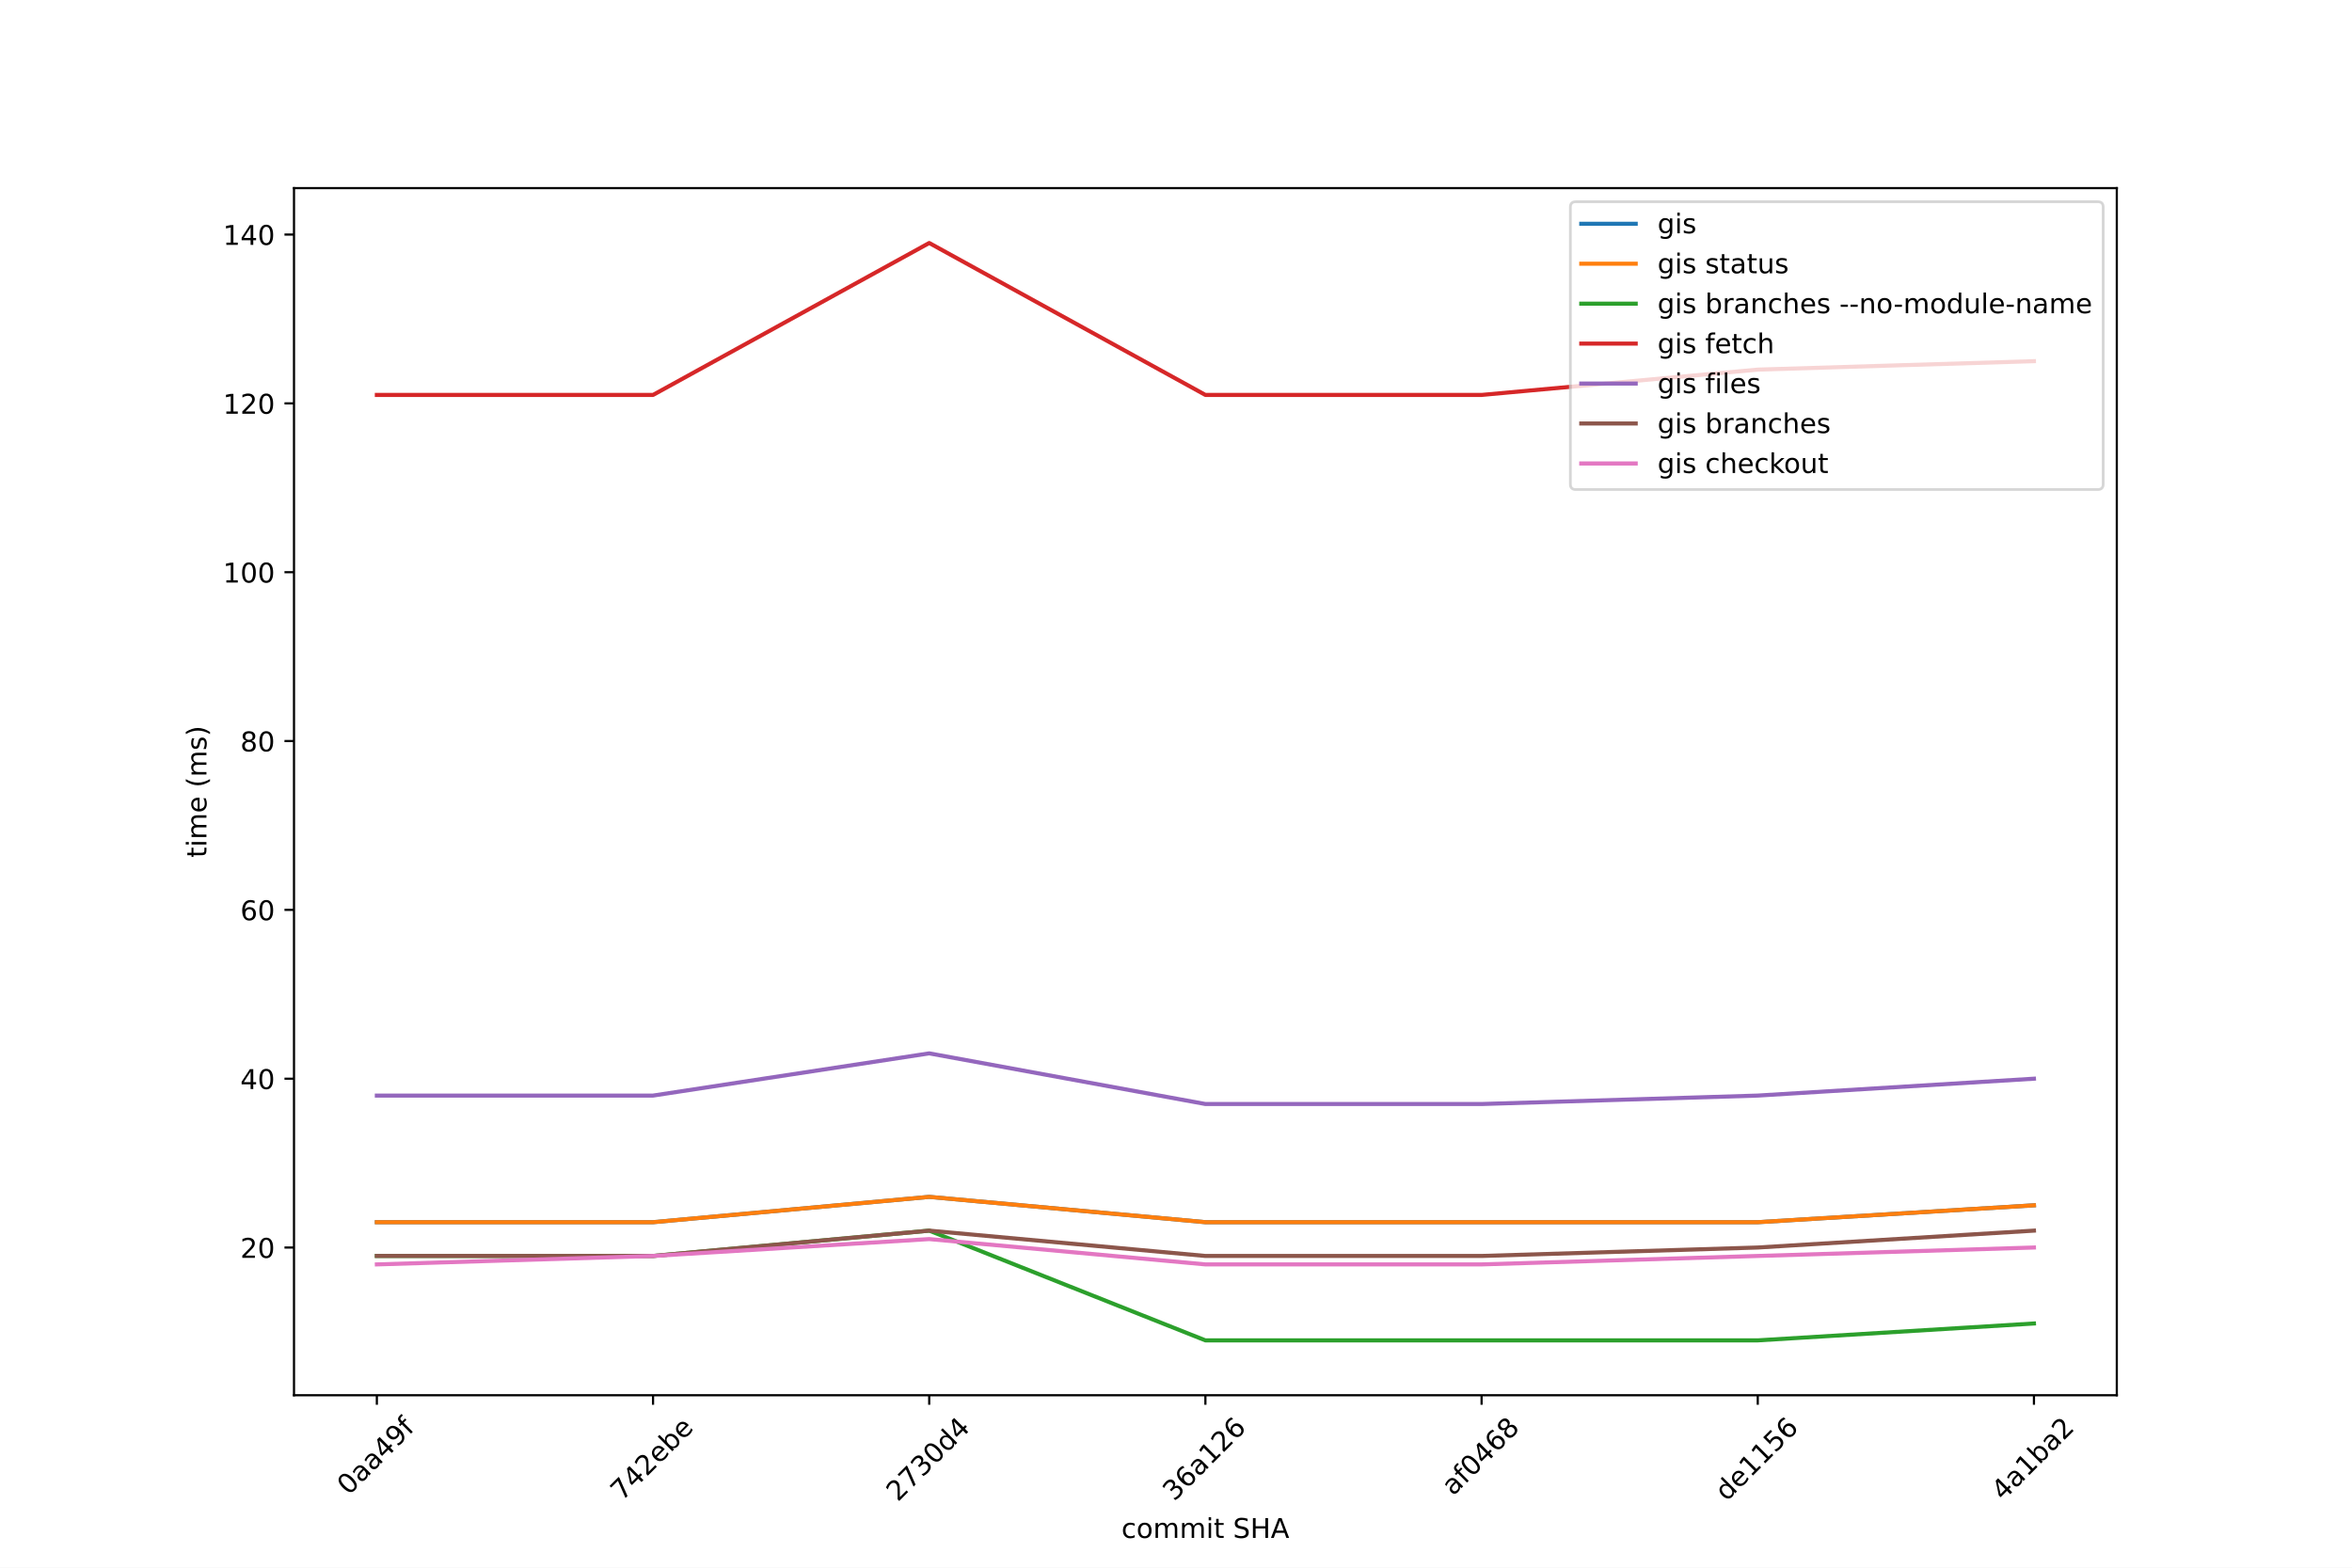
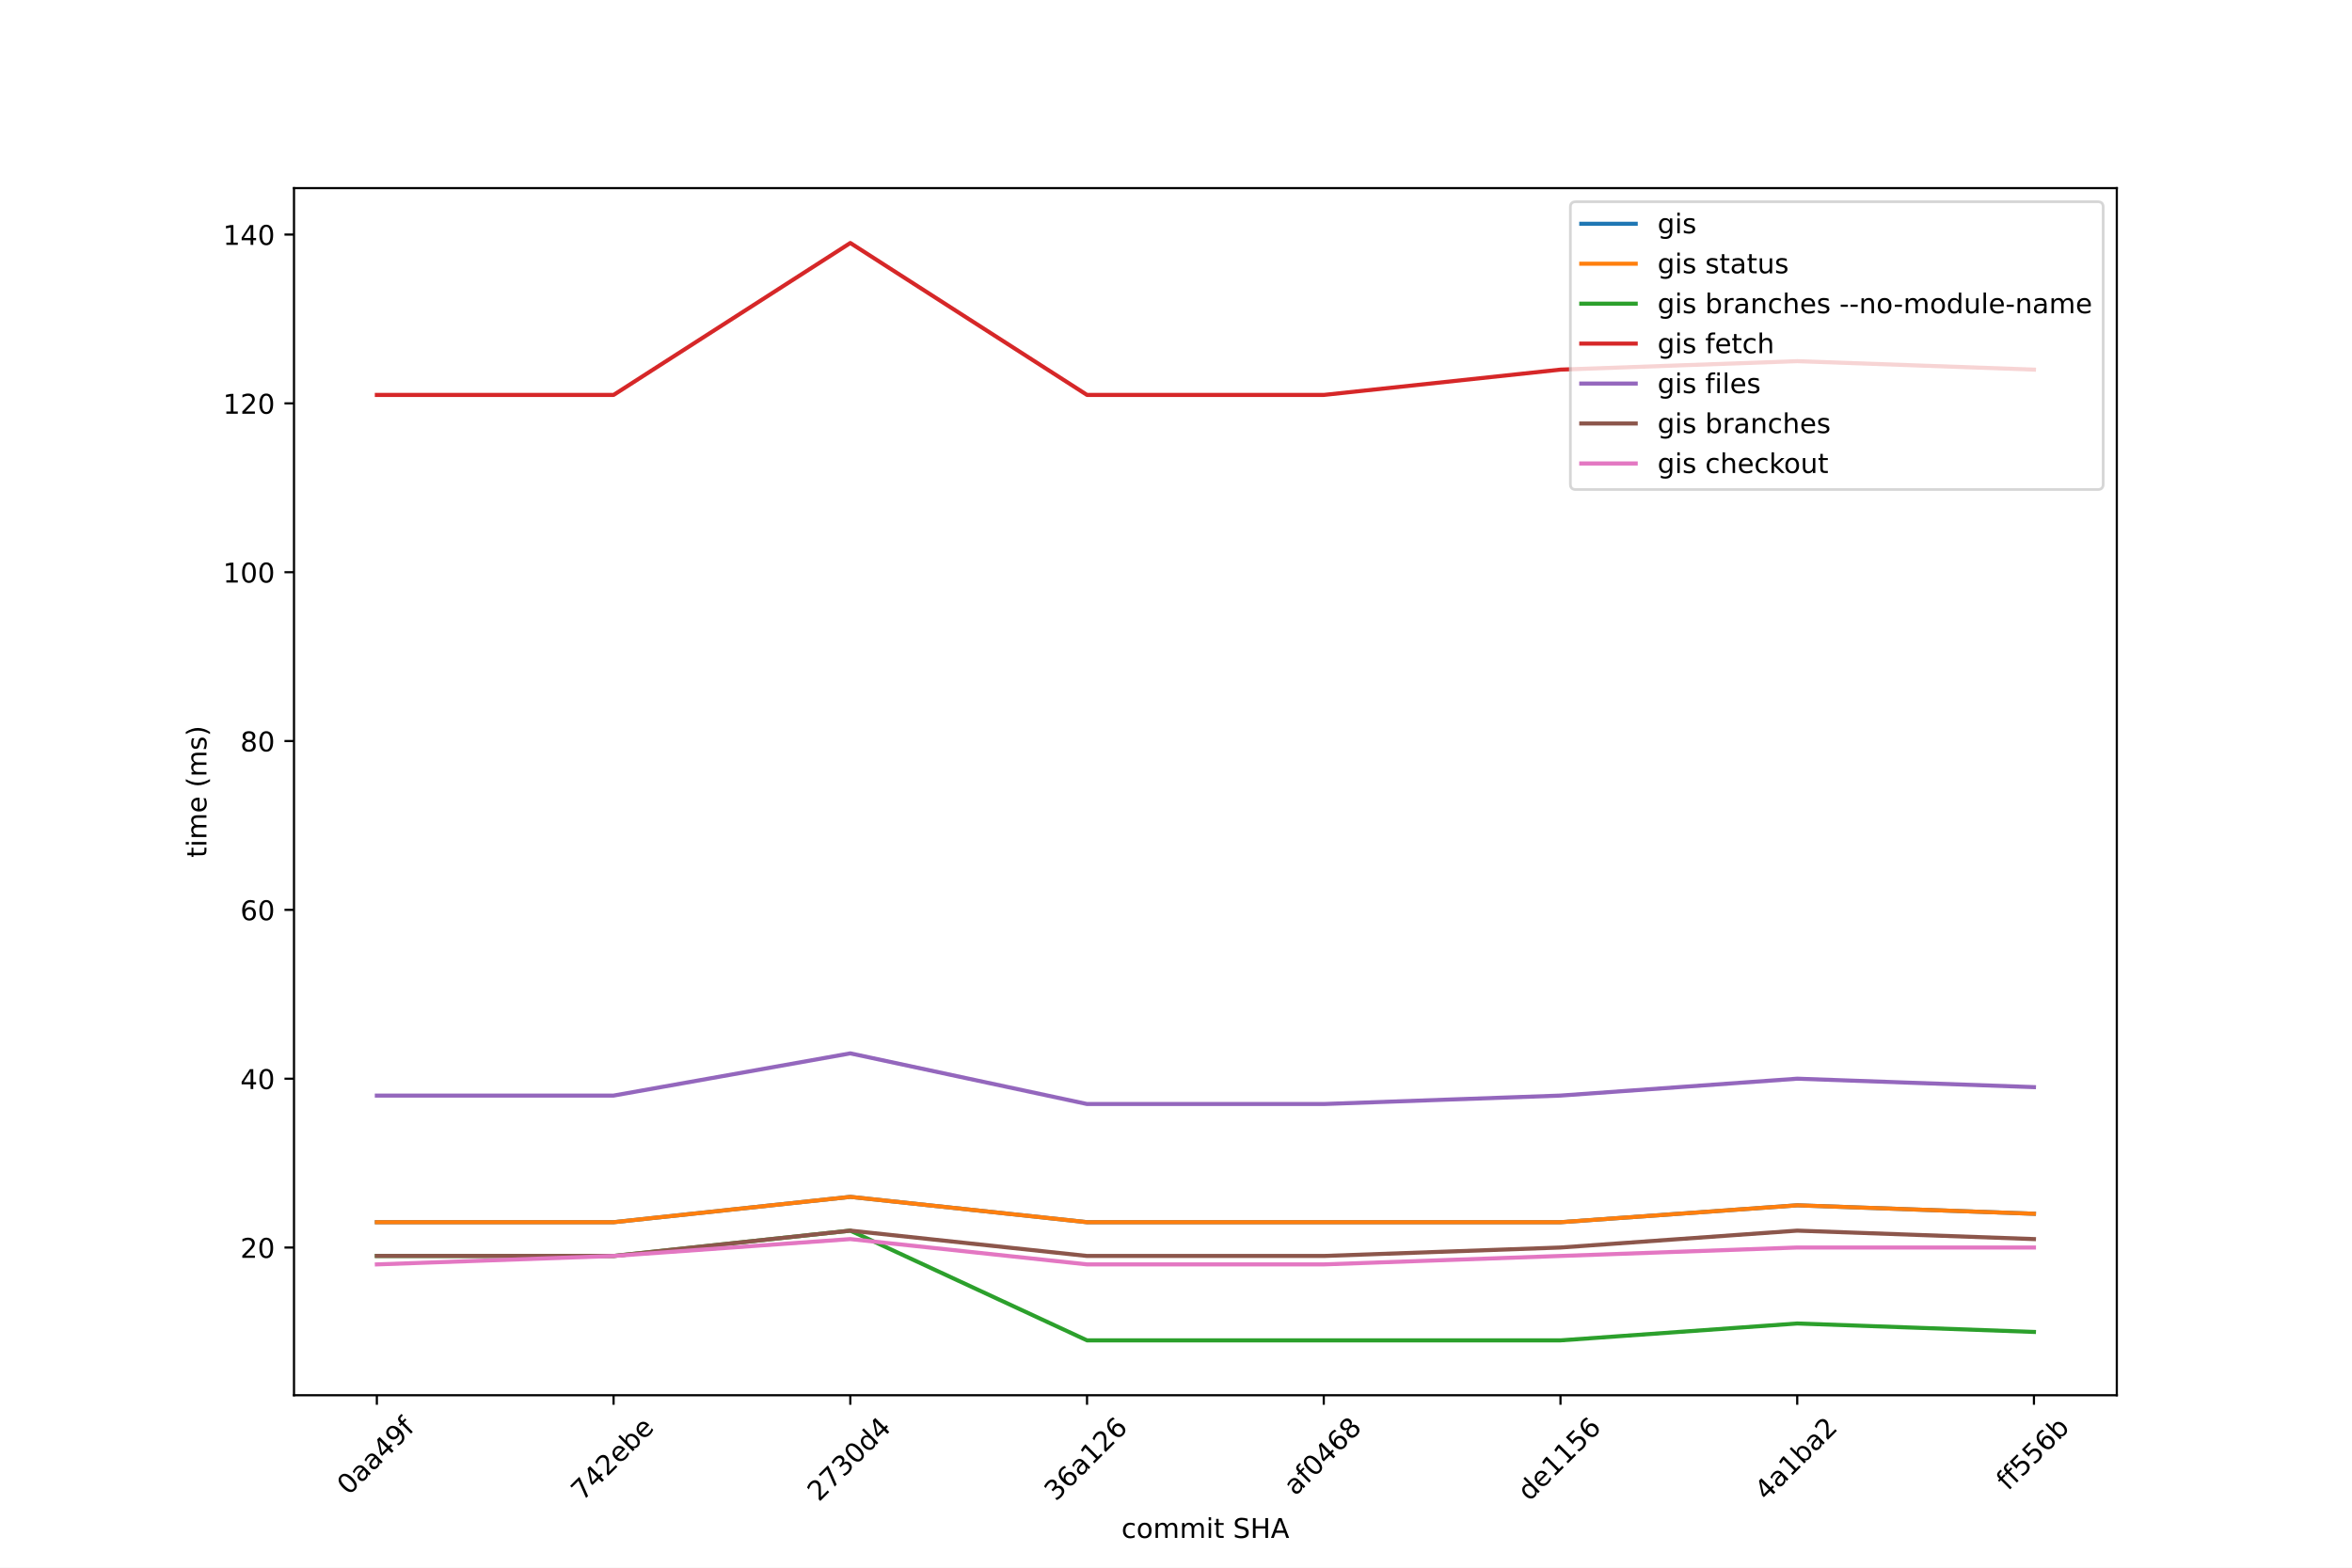
<svg xmlns="http://www.w3.org/2000/svg" xmlns:xlink="http://www.w3.org/1999/xlink" width="864pt" height="576pt" viewBox="0 0 864 576" version="1.1">
  <defs>
    <style type="text/css">*{stroke-linejoin: round; stroke-linecap: butt}</style>
  </defs>
  <g id="figure_1">
    <g id="patch_1">
      <path d="M 0 576  L 864 576  L 864 0  L 0 0  z " style="fill: #ffffff" />
    </g>
    <g id="axes_1">
      <g id="patch_2">
        <path d="M 108 512.64  L 777.6 512.64  L 777.6 69.12  L 108 69.12  z " style="fill: #ffffff" />
      </g>
      <g id="matplotlib.axis_1">
        <g id="xtick_1">
          <g id="line2d_1">
            <defs>
-               <path id="mb6cfde013d" d="M 0 0  L 0 3.5  " style="stroke: #000000; stroke-width: 0.8" />
-             </defs>
-             <g>
-               <use xlink:href="#mb6cfde013d" x="138.436" y="512.64" style="stroke: #000000; stroke-width: 0.8" />
+               <path id="m682b82dc81" d="M 0 0  L 0 3.5  " style="stroke: #000000; stroke-width: 0.8" />
+             </defs>
+             <g>
+               <use xlink:href="#m682b82dc81" x="138.436" y="512.64" style="stroke: #000000; stroke-width: 0.8" />
            </g>
          </g>
          <g id="text_1">
            <g transform="translate(128.0612 549.6655) rotate(-45) scale(0.1 -0.1)">
              <defs>
                <path id="DejaVuSans-30" d="M 2034 4250  Q 1547 4250 1301 3770  Q 1056 3291 1056 2328  Q 1056 1369 1301 889  Q 1547 409 2034 409  Q 2525 409 2770 889  Q 3016 1369 3016 2328  Q 3016 3291 2770 3770  Q 2525 4250 2034 4250  z M 2034 4750  Q 2819 4750 3233 4129  Q 3647 3509 3647 2328  Q 3647 1150 3233 529  Q 2819 -91 2034 -91  Q 1250 -91 836 529  Q 422 1150 422 2328  Q 422 3509 836 4129  Q 1250 4750 2034 4750  z " transform="scale(0.015625)" />
                <path id="DejaVuSans-61" d="M 2194 1759  Q 1497 1759 1228 1600  Q 959 1441 959 1056  Q 959 750 1161 570  Q 1363 391 1709 391  Q 2188 391 2477 730  Q 2766 1069 2766 1631  L 2766 1759  L 2194 1759  z M 3341 1997  L 3341 0  L 2766 0  L 2766 531  Q 2569 213 2275 61  Q 1981 -91 1556 -91  Q 1019 -91 701 211  Q 384 513 384 1019  Q 384 1609 779 1909  Q 1175 2209 1959 2209  L 2766 2209  L 2766 2266  Q 2766 2663 2505 2880  Q 2244 3097 1772 3097  Q 1472 3097 1187 3025  Q 903 2953 641 2809  L 641 3341  Q 956 3463 1253 3523  Q 1550 3584 1831 3584  Q 2591 3584 2966 3190  Q 3341 2797 3341 1997  z " transform="scale(0.015625)" />
                <path id="DejaVuSans-34" d="M 2419 4116  L 825 1625  L 2419 1625  L 2419 4116  z M 2253 4666  L 3047 4666  L 3047 1625  L 3713 1625  L 3713 1100  L 3047 1100  L 3047 0  L 2419 0  L 2419 1100  L 313 1100  L 313 1709  L 2253 4666  z " transform="scale(0.015625)" />
                <path id="DejaVuSans-39" d="M 703 97  L 703 672  Q 941 559 1184 500  Q 1428 441 1663 441  Q 2288 441 2617 861  Q 2947 1281 2994 2138  Q 2813 1869 2534 1725  Q 2256 1581 1919 1581  Q 1219 1581 811 2004  Q 403 2428 403 3163  Q 403 3881 828 4315  Q 1253 4750 1959 4750  Q 2769 4750 3195 4129  Q 3622 3509 3622 2328  Q 3622 1225 3098 567  Q 2575 -91 1691 -91  Q 1453 -91 1209 -44  Q 966 3 703 97  z M 1959 2075  Q 2384 2075 2632 2365  Q 2881 2656 2881 3163  Q 2881 3666 2632 3958  Q 2384 4250 1959 4250  Q 1534 4250 1286 3958  Q 1038 3666 1038 3163  Q 1038 2656 1286 2365  Q 1534 2075 1959 2075  z " transform="scale(0.015625)" />
                <path id="DejaVuSans-66" d="M 2375 4863  L 2375 4384  L 1825 4384  Q 1516 4384 1395 4259  Q 1275 4134 1275 3809  L 1275 3500  L 2222 3500  L 2222 3053  L 1275 3053  L 1275 0  L 697 0  L 697 3053  L 147 3053  L 147 3500  L 697 3500  L 697 3744  Q 697 4328 969 4595  Q 1241 4863 1831 4863  L 2375 4863  z " transform="scale(0.015625)" />
              </defs>
              <use xlink:href="#DejaVuSans-30" />
              <use xlink:href="#DejaVuSans-61" x="63.623" />
              <use xlink:href="#DejaVuSans-61" x="124.902" />
              <use xlink:href="#DejaVuSans-34" x="186.182" />
              <use xlink:href="#DejaVuSans-39" x="249.805" />
              <use xlink:href="#DejaVuSans-66" x="313.428" />
            </g>
          </g>
        </g>
        <g id="xtick_2">
          <g id="line2d_2">
            <g>
-               <use xlink:href="#mb6cfde013d" x="239.891" y="512.64" style="stroke: #000000; stroke-width: 0.8" />
+               <use xlink:href="#m682b82dc81" x="225.397" y="512.64" style="stroke: #000000; stroke-width: 0.8" />
            </g>
          </g>
          <g id="text_2">
-             <g transform="translate(228.4982 551.7007) rotate(-45) scale(0.1 -0.1)">
+             <g transform="translate(214.0047 551.7007) rotate(-45) scale(0.1 -0.1)">
              <defs>
                <path id="DejaVuSans-37" d="M 525 4666  L 3525 4666  L 3525 4397  L 1831 0  L 1172 0  L 2766 4134  L 525 4134  L 525 4666  z " transform="scale(0.015625)" />
                <path id="DejaVuSans-32" d="M 1228 531  L 3431 531  L 3431 0  L 469 0  L 469 531  Q 828 903 1448 1529  Q 2069 2156 2228 2338  Q 2531 2678 2651 2914  Q 2772 3150 2772 3378  Q 2772 3750 2511 3984  Q 2250 4219 1831 4219  Q 1534 4219 1204 4116  Q 875 4013 500 3803  L 500 4441  Q 881 4594 1212 4672  Q 1544 4750 1819 4750  Q 2544 4750 2975 4387  Q 3406 4025 3406 3419  Q 3406 3131 3298 2873  Q 3191 2616 2906 2266  Q 2828 2175 2409 1742  Q 1991 1309 1228 531  z " transform="scale(0.015625)" />
                <path id="DejaVuSans-65" d="M 3597 1894  L 3597 1613  L 953 1613  Q 991 1019 1311 708  Q 1631 397 2203 397  Q 2534 397 2845 478  Q 3156 559 3463 722  L 3463 178  Q 3153 47 2828 -22  Q 2503 -91 2169 -91  Q 1331 -91 842 396  Q 353 884 353 1716  Q 353 2575 817 3079  Q 1281 3584 2069 3584  Q 2775 3584 3186 3129  Q 3597 2675 3597 1894  z M 3022 2063  Q 3016 2534 2758 2815  Q 2500 3097 2075 3097  Q 1594 3097 1305 2825  Q 1016 2553 972 2059  L 3022 2063  z " transform="scale(0.015625)" />
                <path id="DejaVuSans-62" d="M 3116 1747  Q 3116 2381 2855 2742  Q 2594 3103 2138 3103  Q 1681 3103 1420 2742  Q 1159 2381 1159 1747  Q 1159 1113 1420 752  Q 1681 391 2138 391  Q 2594 391 2855 752  Q 3116 1113 3116 1747  z M 1159 2969  Q 1341 3281 1617 3432  Q 1894 3584 2278 3584  Q 2916 3584 3314 3078  Q 3713 2572 3713 1747  Q 3713 922 3314 415  Q 2916 -91 2278 -91  Q 1894 -91 1617 61  Q 1341 213 1159 525  L 1159 0  L 581 0  L 581 4863  L 1159 4863  L 1159 2969  z " transform="scale(0.015625)" />
              </defs>
              <use xlink:href="#DejaVuSans-37" />
              <use xlink:href="#DejaVuSans-34" x="63.623" />
              <use xlink:href="#DejaVuSans-32" x="127.246" />
              <use xlink:href="#DejaVuSans-65" x="190.869" />
              <use xlink:href="#DejaVuSans-62" x="252.393" />
              <use xlink:href="#DejaVuSans-65" x="315.869" />
            </g>
          </g>
        </g>
        <g id="xtick_3">
          <g id="line2d_3">
            <g>
-               <use xlink:href="#mb6cfde013d" x="341.345" y="512.64" style="stroke: #000000; stroke-width: 0.8" />
+               <use xlink:href="#m682b82dc81" x="312.358" y="512.64" style="stroke: #000000; stroke-width: 0.8" />
            </g>
          </g>
          <g id="text_3">
-             <g transform="translate(329.8047 551.9968) rotate(-45) scale(0.1 -0.1)">
+             <g transform="translate(300.8177 551.9968) rotate(-45) scale(0.1 -0.1)">
              <defs>
                <path id="DejaVuSans-33" d="M 2597 2516  Q 3050 2419 3304 2112  Q 3559 1806 3559 1356  Q 3559 666 3084 287  Q 2609 -91 1734 -91  Q 1441 -91 1130 -33  Q 819 25 488 141  L 488 750  Q 750 597 1062 519  Q 1375 441 1716 441  Q 2309 441 2620 675  Q 2931 909 2931 1356  Q 2931 1769 2642 2001  Q 2353 2234 1838 2234  L 1294 2234  L 1294 2753  L 1863 2753  Q 2328 2753 2575 2939  Q 2822 3125 2822 3475  Q 2822 3834 2567 4026  Q 2313 4219 1838 4219  Q 1578 4219 1281 4162  Q 984 4106 628 3988  L 628 4550  Q 988 4650 1302 4700  Q 1616 4750 1894 4750  Q 2613 4750 3031 4423  Q 3450 4097 3450 3541  Q 3450 3153 3228 2886  Q 3006 2619 2597 2516  z " transform="scale(0.015625)" />
                <path id="DejaVuSans-64" d="M 2906 2969  L 2906 4863  L 3481 4863  L 3481 0  L 2906 0  L 2906 525  Q 2725 213 2448 61  Q 2172 -91 1784 -91  Q 1150 -91 751 415  Q 353 922 353 1747  Q 353 2572 751 3078  Q 1150 3584 1784 3584  Q 2172 3584 2448 3432  Q 2725 3281 2906 2969  z M 947 1747  Q 947 1113 1208 752  Q 1469 391 1925 391  Q 2381 391 2643 752  Q 2906 1113 2906 1747  Q 2906 2381 2643 2742  Q 2381 3103 1925 3103  Q 1469 3103 1208 2742  Q 947 2381 947 1747  z " transform="scale(0.015625)" />
              </defs>
              <use xlink:href="#DejaVuSans-32" />
              <use xlink:href="#DejaVuSans-37" x="63.623" />
              <use xlink:href="#DejaVuSans-33" x="127.246" />
              <use xlink:href="#DejaVuSans-30" x="190.869" />
              <use xlink:href="#DejaVuSans-64" x="254.492" />
              <use xlink:href="#DejaVuSans-34" x="317.969" />
            </g>
          </g>
        </g>
        <g id="xtick_4">
          <g id="line2d_4">
            <g>
-               <use xlink:href="#mb6cfde013d" x="442.8" y="512.64" style="stroke: #000000; stroke-width: 0.8" />
+               <use xlink:href="#m682b82dc81" x="399.319" y="512.64" style="stroke: #000000; stroke-width: 0.8" />
            </g>
          </g>
          <g id="text_4">
-             <g transform="translate(431.3371 551.841) rotate(-45) scale(0.1 -0.1)">
+             <g transform="translate(387.8566 551.841) rotate(-45) scale(0.1 -0.1)">
              <defs>
                <path id="DejaVuSans-36" d="M 2113 2584  Q 1688 2584 1439 2293  Q 1191 2003 1191 1497  Q 1191 994 1439 701  Q 1688 409 2113 409  Q 2538 409 2786 701  Q 3034 994 3034 1497  Q 3034 2003 2786 2293  Q 2538 2584 2113 2584  z M 3366 4563  L 3366 3988  Q 3128 4100 2886 4159  Q 2644 4219 2406 4219  Q 1781 4219 1451 3797  Q 1122 3375 1075 2522  Q 1259 2794 1537 2939  Q 1816 3084 2150 3084  Q 2853 3084 3261 2657  Q 3669 2231 3669 1497  Q 3669 778 3244 343  Q 2819 -91 2113 -91  Q 1303 -91 875 529  Q 447 1150 447 2328  Q 447 3434 972 4092  Q 1497 4750 2381 4750  Q 2619 4750 2861 4703  Q 3103 4656 3366 4563  z " transform="scale(0.015625)" />
                <path id="DejaVuSans-31" d="M 794 531  L 1825 531  L 1825 4091  L 703 3866  L 703 4441  L 1819 4666  L 2450 4666  L 2450 531  L 3481 531  L 3481 0  L 794 0  L 794 531  z " transform="scale(0.015625)" />
              </defs>
              <use xlink:href="#DejaVuSans-33" />
              <use xlink:href="#DejaVuSans-36" x="63.623" />
              <use xlink:href="#DejaVuSans-61" x="127.246" />
              <use xlink:href="#DejaVuSans-31" x="188.525" />
              <use xlink:href="#DejaVuSans-32" x="252.148" />
              <use xlink:href="#DejaVuSans-36" x="315.771" />
            </g>
          </g>
        </g>
        <g id="xtick_5">
          <g id="line2d_5">
            <g>
-               <use xlink:href="#mb6cfde013d" x="544.255" y="512.64" style="stroke: #000000; stroke-width: 0.8" />
+               <use xlink:href="#m682b82dc81" x="486.281" y="512.64" style="stroke: #000000; stroke-width: 0.8" />
            </g>
          </g>
          <g id="text_5">
-             <g transform="translate(533.7965 549.8312) rotate(-45) scale(0.1 -0.1)">
+             <g transform="translate(475.8225 549.8312) rotate(-45) scale(0.1 -0.1)">
              <defs>
                <path id="DejaVuSans-38" d="M 2034 2216  Q 1584 2216 1326 1975  Q 1069 1734 1069 1313  Q 1069 891 1326 650  Q 1584 409 2034 409  Q 2484 409 2743 651  Q 3003 894 3003 1313  Q 3003 1734 2745 1975  Q 2488 2216 2034 2216  z M 1403 2484  Q 997 2584 770 2862  Q 544 3141 544 3541  Q 544 4100 942 4425  Q 1341 4750 2034 4750  Q 2731 4750 3128 4425  Q 3525 4100 3525 3541  Q 3525 3141 3298 2862  Q 3072 2584 2669 2484  Q 3125 2378 3379 2068  Q 3634 1759 3634 1313  Q 3634 634 3220 271  Q 2806 -91 2034 -91  Q 1263 -91 848 271  Q 434 634 434 1313  Q 434 1759 690 2068  Q 947 2378 1403 2484  z M 1172 3481  Q 1172 3119 1398 2916  Q 1625 2713 2034 2713  Q 2441 2713 2670 2916  Q 2900 3119 2900 3481  Q 2900 3844 2670 4047  Q 2441 4250 2034 4250  Q 1625 4250 1398 4047  Q 1172 3844 1172 3481  z " transform="scale(0.015625)" />
              </defs>
              <use xlink:href="#DejaVuSans-61" />
              <use xlink:href="#DejaVuSans-66" x="61.279" />
              <use xlink:href="#DejaVuSans-30" x="96.484" />
              <use xlink:href="#DejaVuSans-34" x="160.107" />
              <use xlink:href="#DejaVuSans-36" x="223.73" />
              <use xlink:href="#DejaVuSans-38" x="287.354" />
            </g>
          </g>
        </g>
        <g id="xtick_6">
          <g id="line2d_6">
            <g>
-               <use xlink:href="#mb6cfde013d" x="645.709" y="512.64" style="stroke: #000000; stroke-width: 0.8" />
+               <use xlink:href="#m682b82dc81" x="573.242" y="512.64" style="stroke: #000000; stroke-width: 0.8" />
            </g>
          </g>
          <g id="text_6">
-             <g transform="translate(634.2424 551.8487) rotate(-45) scale(0.1 -0.1)">
+             <g transform="translate(561.7748 551.8487) rotate(-45) scale(0.1 -0.1)">
              <defs>
                <path id="DejaVuSans-35" d="M 691 4666  L 3169 4666  L 3169 4134  L 1269 4134  L 1269 2991  Q 1406 3038 1543 3061  Q 1681 3084 1819 3084  Q 2600 3084 3056 2656  Q 3513 2228 3513 1497  Q 3513 744 3044 326  Q 2575 -91 1722 -91  Q 1428 -91 1123 -41  Q 819 9 494 109  L 494 744  Q 775 591 1075 516  Q 1375 441 1709 441  Q 2250 441 2565 725  Q 2881 1009 2881 1497  Q 2881 1984 2565 2268  Q 2250 2553 1709 2553  Q 1456 2553 1204 2497  Q 953 2441 691 2322  L 691 4666  z " transform="scale(0.015625)" />
              </defs>
              <use xlink:href="#DejaVuSans-64" />
              <use xlink:href="#DejaVuSans-65" x="63.477" />
              <use xlink:href="#DejaVuSans-31" x="125" />
              <use xlink:href="#DejaVuSans-31" x="188.623" />
              <use xlink:href="#DejaVuSans-35" x="252.246" />
              <use xlink:href="#DejaVuSans-36" x="315.869" />
            </g>
          </g>
        </g>
        <g id="xtick_7">
          <g id="line2d_7">
            <g>
-               <use xlink:href="#mb6cfde013d" x="747.164" y="512.64" style="stroke: #000000; stroke-width: 0.8" />
+               <use xlink:href="#m682b82dc81" x="660.203" y="512.64" style="stroke: #000000; stroke-width: 0.8" />
            </g>
          </g>
          <g id="text_7">
-             <g transform="translate(735.7886 551.6653) rotate(-45) scale(0.1 -0.1)">
+             <g transform="translate(648.8276 551.6653) rotate(-45) scale(0.1 -0.1)">
              <use xlink:href="#DejaVuSans-34" />
              <use xlink:href="#DejaVuSans-61" x="63.623" />
              <use xlink:href="#DejaVuSans-31" x="124.902" />
              <use xlink:href="#DejaVuSans-62" x="188.525" />
              <use xlink:href="#DejaVuSans-61" x="252.002" />
              <use xlink:href="#DejaVuSans-32" x="313.281" />
            </g>
          </g>
        </g>
-         <g id="text_8">
+         <g id="xtick_8">
+           <g id="line2d_8">
+             <g>
+               <use xlink:href="#m682b82dc81" x="747.164" y="512.64" style="stroke: #000000; stroke-width: 0.8" />
+             </g>
+           </g>
+           <g id="text_8">
+             <g transform="translate(737.6326 547.9773) rotate(-45) scale(0.1 -0.1)">
+               <use xlink:href="#DejaVuSans-66" />
+               <use xlink:href="#DejaVuSans-66" x="35.205" />
+               <use xlink:href="#DejaVuSans-35" x="70.41" />
+               <use xlink:href="#DejaVuSans-35" x="134.033" />
+               <use xlink:href="#DejaVuSans-36" x="197.656" />
+               <use xlink:href="#DejaVuSans-62" x="261.279" />
+             </g>
+           </g>
+         </g>
+         <g id="text_9">
          <g transform="translate(411.9578 565.0658) scale(0.1 -0.1)">
            <defs>
              <path id="DejaVuSans-63" d="M 3122 3366  L 3122 2828  Q 2878 2963 2633 3030  Q 2388 3097 2138 3097  Q 1578 3097 1268 2742  Q 959 2388 959 1747  Q 959 1106 1268 751  Q 1578 397 2138 397  Q 2388 397 2633 464  Q 2878 531 3122 666  L 3122 134  Q 2881 22 2623 -34  Q 2366 -91 2075 -91  Q 1284 -91 818 406  Q 353 903 353 1747  Q 353 2603 823 3093  Q 1294 3584 2113 3584  Q 2378 3584 2631 3529  Q 2884 3475 3122 3366  z " transform="scale(0.015625)" />
              <path id="DejaVuSans-6f" d="M 1959 3097  Q 1497 3097 1228 2736  Q 959 2375 959 1747  Q 959 1119 1226 758  Q 1494 397 1959 397  Q 2419 397 2687 759  Q 2956 1122 2956 1747  Q 2956 2369 2687 2733  Q 2419 3097 1959 3097  z M 1959 3584  Q 2709 3584 3137 3096  Q 3566 2609 3566 1747  Q 3566 888 3137 398  Q 2709 -91 1959 -91  Q 1206 -91 779 398  Q 353 888 353 1747  Q 353 2609 779 3096  Q 1206 3584 1959 3584  z " transform="scale(0.015625)" />
              <path id="DejaVuSans-6d" d="M 3328 2828  Q 3544 3216 3844 3400  Q 4144 3584 4550 3584  Q 5097 3584 5394 3201  Q 5691 2819 5691 2113  L 5691 0  L 5113 0  L 5113 2094  Q 5113 2597 4934 2840  Q 4756 3084 4391 3084  Q 3944 3084 3684 2787  Q 3425 2491 3425 1978  L 3425 0  L 2847 0  L 2847 2094  Q 2847 2600 2669 2842  Q 2491 3084 2119 3084  Q 1678 3084 1418 2786  Q 1159 2488 1159 1978  L 1159 0  L 581 0  L 581 3500  L 1159 3500  L 1159 2956  Q 1356 3278 1631 3431  Q 1906 3584 2284 3584  Q 2666 3584 2933 3390  Q 3200 3197 3328 2828  z " transform="scale(0.015625)" />
              <path id="DejaVuSans-69" d="M 603 3500  L 1178 3500  L 1178 0  L 603 0  L 603 3500  z M 603 4863  L 1178 4863  L 1178 4134  L 603 4134  L 603 4863  z " transform="scale(0.015625)" />
              <path id="DejaVuSans-74" d="M 1172 4494  L 1172 3500  L 2356 3500  L 2356 3053  L 1172 3053  L 1172 1153  Q 1172 725 1289 603  Q 1406 481 1766 481  L 2356 481  L 2356 0  L 1766 0  Q 1100 0 847 248  Q 594 497 594 1153  L 594 3053  L 172 3053  L 172 3500  L 594 3500  L 594 4494  L 1172 4494  z " transform="scale(0.015625)" />
              <path id="DejaVuSans-20" transform="scale(0.015625)" />
              <path id="DejaVuSans-53" d="M 3425 4513  L 3425 3897  Q 3066 4069 2747 4153  Q 2428 4238 2131 4238  Q 1616 4238 1336 4038  Q 1056 3838 1056 3469  Q 1056 3159 1242 3001  Q 1428 2844 1947 2747  L 2328 2669  Q 3034 2534 3370 2195  Q 3706 1856 3706 1288  Q 3706 609 3251 259  Q 2797 -91 1919 -91  Q 1588 -91 1214 -16  Q 841 59 441 206  L 441 856  Q 825 641 1194 531  Q 1563 422 1919 422  Q 2459 422 2753 634  Q 3047 847 3047 1241  Q 3047 1584 2836 1778  Q 2625 1972 2144 2069  L 1759 2144  Q 1053 2284 737 2584  Q 422 2884 422 3419  Q 422 4038 858 4394  Q 1294 4750 2059 4750  Q 2388 4750 2728 4690  Q 3069 4631 3425 4513  z " transform="scale(0.015625)" />
              <path id="DejaVuSans-48" d="M 628 4666  L 1259 4666  L 1259 2753  L 3553 2753  L 3553 4666  L 4184 4666  L 4184 0  L 3553 0  L 3553 2222  L 1259 2222  L 1259 0  L 628 0  L 628 4666  z " transform="scale(0.015625)" />
              <path id="DejaVuSans-41" d="M 2188 4044  L 1331 1722  L 3047 1722  L 2188 4044  z M 1831 4666  L 2547 4666  L 4325 0  L 3669 0  L 3244 1197  L 1141 1197  L 716 0  L 50 0  L 1831 4666  z " transform="scale(0.015625)" />
            </defs>
            <use xlink:href="#DejaVuSans-63" />
            <use xlink:href="#DejaVuSans-6f" x="54.98" />
            <use xlink:href="#DejaVuSans-6d" x="116.162" />
            <use xlink:href="#DejaVuSans-6d" x="213.574" />
            <use xlink:href="#DejaVuSans-69" x="310.986" />
            <use xlink:href="#DejaVuSans-74" x="338.77" />
            <use xlink:href="#DejaVuSans-20" x="377.979" />
            <use xlink:href="#DejaVuSans-53" x="409.766" />
            <use xlink:href="#DejaVuSans-48" x="473.242" />
            <use xlink:href="#DejaVuSans-41" x="548.438" />
          </g>
        </g>
      </g>
      <g id="matplotlib.axis_2">
        <g id="ytick_1">
-           <g id="line2d_8">
-             <defs>
-               <path id="m2dad461f06" d="M 0 0  L -3.5 0  " style="stroke: #000000; stroke-width: 0.8" />
-             </defs>
-             <g>
-               <use xlink:href="#m2dad461f06" x="108" y="458.363" style="stroke: #000000; stroke-width: 0.8" />
-             </g>
-           </g>
-           <g id="text_9">
+           <g id="line2d_9">
+             <defs>
+               <path id="m81264fc9de" d="M 0 0  L -3.5 0  " style="stroke: #000000; stroke-width: 0.8" />
+             </defs>
+             <g>
+               <use xlink:href="#m81264fc9de" x="108" y="458.363" style="stroke: #000000; stroke-width: 0.8" />
+             </g>
+           </g>
+           <g id="text_10">
            <g transform="translate(88.275 462.1623) scale(0.1 -0.1)">
              <use xlink:href="#DejaVuSans-32" />
              <use xlink:href="#DejaVuSans-30" x="63.623" />
            </g>
          </g>
        </g>
        <g id="ytick_2">
-           <g id="line2d_9">
-             <g>
-               <use xlink:href="#m2dad461f06" x="108" y="396.332" style="stroke: #000000; stroke-width: 0.8" />
-             </g>
-           </g>
-           <g id="text_10">
+           <g id="line2d_10">
+             <g>
+               <use xlink:href="#m81264fc9de" x="108" y="396.332" style="stroke: #000000; stroke-width: 0.8" />
+             </g>
+           </g>
+           <g id="text_11">
            <g transform="translate(88.275 400.1315) scale(0.1 -0.1)">
              <use xlink:href="#DejaVuSans-34" />
              <use xlink:href="#DejaVuSans-30" x="63.623" />
            </g>
          </g>
        </g>
        <g id="ytick_3">
-           <g id="line2d_10">
-             <g>
-               <use xlink:href="#m2dad461f06" x="108" y="334.302" style="stroke: #000000; stroke-width: 0.8" />
-             </g>
-           </g>
-           <g id="text_11">
+           <g id="line2d_11">
+             <g>
+               <use xlink:href="#m81264fc9de" x="108" y="334.302" style="stroke: #000000; stroke-width: 0.8" />
+             </g>
+           </g>
+           <g id="text_12">
            <g transform="translate(88.275 338.1008) scale(0.1 -0.1)">
              <use xlink:href="#DejaVuSans-36" />
              <use xlink:href="#DejaVuSans-30" x="63.623" />
            </g>
          </g>
        </g>
        <g id="ytick_4">
-           <g id="line2d_11">
-             <g>
-               <use xlink:href="#m2dad461f06" x="108" y="272.271" style="stroke: #000000; stroke-width: 0.8" />
-             </g>
-           </g>
-           <g id="text_12">
+           <g id="line2d_12">
+             <g>
+               <use xlink:href="#m81264fc9de" x="108" y="272.271" style="stroke: #000000; stroke-width: 0.8" />
+             </g>
+           </g>
+           <g id="text_13">
            <g transform="translate(88.275 276.07) scale(0.1 -0.1)">
              <use xlink:href="#DejaVuSans-38" />
              <use xlink:href="#DejaVuSans-30" x="63.623" />
            </g>
          </g>
        </g>
        <g id="ytick_5">
-           <g id="line2d_12">
-             <g>
-               <use xlink:href="#m2dad461f06" x="108" y="210.24" style="stroke: #000000; stroke-width: 0.8" />
-             </g>
-           </g>
-           <g id="text_13">
+           <g id="line2d_13">
+             <g>
+               <use xlink:href="#m81264fc9de" x="108" y="210.24" style="stroke: #000000; stroke-width: 0.8" />
+             </g>
+           </g>
+           <g id="text_14">
            <g transform="translate(81.9125 214.0392) scale(0.1 -0.1)">
              <use xlink:href="#DejaVuSans-31" />
              <use xlink:href="#DejaVuSans-30" x="63.623" />
              <use xlink:href="#DejaVuSans-30" x="127.246" />
            </g>
          </g>
        </g>
        <g id="ytick_6">
-           <g id="line2d_13">
-             <g>
-               <use xlink:href="#m2dad461f06" x="108" y="148.209" style="stroke: #000000; stroke-width: 0.8" />
-             </g>
-           </g>
-           <g id="text_14">
+           <g id="line2d_14">
+             <g>
+               <use xlink:href="#m81264fc9de" x="108" y="148.209" style="stroke: #000000; stroke-width: 0.8" />
+             </g>
+           </g>
+           <g id="text_15">
            <g transform="translate(81.9125 152.0085) scale(0.1 -0.1)">
              <use xlink:href="#DejaVuSans-31" />
              <use xlink:href="#DejaVuSans-32" x="63.623" />
              <use xlink:href="#DejaVuSans-30" x="127.246" />
            </g>
          </g>
        </g>
        <g id="ytick_7">
-           <g id="line2d_14">
-             <g>
-               <use xlink:href="#m2dad461f06" x="108" y="86.178" style="stroke: #000000; stroke-width: 0.8" />
-             </g>
-           </g>
-           <g id="text_15">
+           <g id="line2d_15">
+             <g>
+               <use xlink:href="#m81264fc9de" x="108" y="86.178" style="stroke: #000000; stroke-width: 0.8" />
+             </g>
+           </g>
+           <g id="text_16">
            <g transform="translate(81.9125 89.97768) scale(0.1 -0.1)">
              <use xlink:href="#DejaVuSans-31" />
              <use xlink:href="#DejaVuSans-34" x="63.623" />
              <use xlink:href="#DejaVuSans-30" x="127.246" />
            </g>
          </g>
        </g>
-         <g id="text_16">
+         <g id="text_17">
          <g transform="translate(75.83281 315.1417) rotate(-90) scale(0.1 -0.1)">
            <defs>
              <path id="DejaVuSans-28" d="M 1984 4856  Q 1566 4138 1362 3434  Q 1159 2731 1159 2009  Q 1159 1288 1364 580  Q 1569 -128 1984 -844  L 1484 -844  Q 1016 -109 783 600  Q 550 1309 550 2009  Q 550 2706 781 3412  Q 1013 4119 1484 4856  L 1984 4856  z " transform="scale(0.015625)" />
              <path id="DejaVuSans-73" d="M 2834 3397  L 2834 2853  Q 2591 2978 2328 3040  Q 2066 3103 1784 3103  Q 1356 3103 1142 2972  Q 928 2841 928 2578  Q 928 2378 1081 2264  Q 1234 2150 1697 2047  L 1894 2003  Q 2506 1872 2764 1633  Q 3022 1394 3022 966  Q 3022 478 2636 193  Q 2250 -91 1575 -91  Q 1294 -91 989 -36  Q 684 19 347 128  L 347 722  Q 666 556 975 473  Q 1284 391 1588 391  Q 1994 391 2212 530  Q 2431 669 2431 922  Q 2431 1156 2273 1281  Q 2116 1406 1581 1522  L 1381 1569  Q 847 1681 609 1914  Q 372 2147 372 2553  Q 372 3047 722 3315  Q 1072 3584 1716 3584  Q 2034 3584 2315 3537  Q 2597 3491 2834 3397  z " transform="scale(0.015625)" />
              <path id="DejaVuSans-29" d="M 513 4856  L 1013 4856  Q 1481 4119 1714 3412  Q 1947 2706 1947 2009  Q 1947 1309 1714 600  Q 1481 -109 1013 -844  L 513 -844  Q 928 -128 1133 580  Q 1338 1288 1338 2009  Q 1338 2731 1133 3434  Q 928 4138 513 4856  z " transform="scale(0.015625)" />
            </defs>
            <use xlink:href="#DejaVuSans-74" />
            <use xlink:href="#DejaVuSans-69" x="39.209" />
            <use xlink:href="#DejaVuSans-6d" x="66.992" />
            <use xlink:href="#DejaVuSans-65" x="164.404" />
            <use xlink:href="#DejaVuSans-20" x="225.928" />
            <use xlink:href="#DejaVuSans-28" x="257.715" />
            <use xlink:href="#DejaVuSans-6d" x="296.729" />
            <use xlink:href="#DejaVuSans-73" x="394.141" />
            <use xlink:href="#DejaVuSans-29" x="446.24" />
          </g>
        </g>
      </g>
-       <g id="line2d_15">
-         <path d="M 138.436 449.058  L 239.891 449.058  L 341.345 439.754  L 442.8 449.058  L 544.255 449.058  L 645.709 449.058  L 747.164 442.855  " clip-path="url(#p0d8e9b9c74)" style="fill: none; stroke: #1f77b4; stroke-width: 1.5; stroke-linecap: square" />
-       </g>
      <g id="line2d_16">
-         <path d="M 138.436 449.058  L 239.891 449.058  L 341.345 439.754  L 442.8 449.058  L 544.255 449.058  L 645.709 449.058  L 747.164 442.855  " clip-path="url(#p0d8e9b9c74)" style="fill: none; stroke: #ff7f0e; stroke-width: 1.5; stroke-linecap: square" />
+         <path d="M 138.436 449.058  L 225.397 449.058  L 312.358 439.754  L 399.319 449.058  L 486.281 449.058  L 573.242 449.058  L 660.203 442.855  L 747.164 445.957  " clip-path="url(#p603c3c5497)" style="fill: none; stroke: #1f77b4; stroke-width: 1.5; stroke-linecap: square" />
      </g>
      <g id="line2d_17">
-         <path d="M 138.436 461.465  L 239.891 461.465  L 341.345 452.16  L 442.8 492.48  L 544.255 492.48  L 645.709 492.48  L 747.164 486.277  " clip-path="url(#p0d8e9b9c74)" style="fill: none; stroke: #2ca02c; stroke-width: 1.5; stroke-linecap: square" />
+         <path d="M 138.436 449.058  L 225.397 449.058  L 312.358 439.754  L 399.319 449.058  L 486.281 449.058  L 573.242 449.058  L 660.203 442.855  L 747.164 445.957  " clip-path="url(#p603c3c5497)" style="fill: none; stroke: #ff7f0e; stroke-width: 1.5; stroke-linecap: square" />
      </g>
      <g id="line2d_18">
-         <path d="M 138.436 145.108  L 239.891 145.108  L 341.345 89.28  L 442.8 145.108  L 544.255 145.108  L 645.709 135.803  L 747.164 132.702  " clip-path="url(#p0d8e9b9c74)" style="fill: none; stroke: #d62728; stroke-width: 1.5; stroke-linecap: square" />
+         <path d="M 138.436 461.465  L 225.397 461.465  L 312.358 452.16  L 399.319 492.48  L 486.281 492.48  L 573.242 492.48  L 660.203 486.277  L 747.164 489.378  " clip-path="url(#p603c3c5497)" style="fill: none; stroke: #2ca02c; stroke-width: 1.5; stroke-linecap: square" />
      </g>
      <g id="line2d_19">
-         <path d="M 138.436 402.535  L 239.891 402.535  L 341.345 387.028  L 442.8 405.637  L 544.255 405.637  L 645.709 402.535  L 747.164 396.332  " clip-path="url(#p0d8e9b9c74)" style="fill: none; stroke: #9467bd; stroke-width: 1.5; stroke-linecap: square" />
+         <path d="M 138.436 145.108  L 225.397 145.108  L 312.358 89.28  L 399.319 145.108  L 486.281 145.108  L 573.242 135.803  L 660.203 132.702  L 747.164 135.803  " clip-path="url(#p603c3c5497)" style="fill: none; stroke: #d62728; stroke-width: 1.5; stroke-linecap: square" />
      </g>
      <g id="line2d_20">
-         <path d="M 138.436 461.465  L 239.891 461.465  L 341.345 452.16  L 442.8 461.465  L 544.255 461.465  L 645.709 458.363  L 747.164 452.16  " clip-path="url(#p0d8e9b9c74)" style="fill: none; stroke: #8c564b; stroke-width: 1.5; stroke-linecap: square" />
+         <path d="M 138.436 402.535  L 225.397 402.535  L 312.358 387.028  L 399.319 405.637  L 486.281 405.637  L 573.242 402.535  L 660.203 396.332  L 747.164 399.434  " clip-path="url(#p603c3c5497)" style="fill: none; stroke: #9467bd; stroke-width: 1.5; stroke-linecap: square" />
      </g>
      <g id="line2d_21">
-         <path d="M 138.436 464.566  L 239.891 461.465  L 341.345 455.262  L 442.8 464.566  L 544.255 464.566  L 645.709 461.465  L 747.164 458.363  " clip-path="url(#p0d8e9b9c74)" style="fill: none; stroke: #e377c2; stroke-width: 1.5; stroke-linecap: square" />
+         <path d="M 138.436 461.465  L 225.397 461.465  L 312.358 452.16  L 399.319 461.465  L 486.281 461.465  L 573.242 458.363  L 660.203 452.16  L 747.164 455.262  " clip-path="url(#p603c3c5497)" style="fill: none; stroke: #8c564b; stroke-width: 1.5; stroke-linecap: square" />
+       </g>
+       <g id="line2d_22">
+         <path d="M 138.436 464.566  L 225.397 461.465  L 312.358 455.262  L 399.319 464.566  L 486.281 464.566  L 573.242 461.465  L 660.203 458.363  L 747.164 458.363  " clip-path="url(#p603c3c5497)" style="fill: none; stroke: #e377c2; stroke-width: 1.5; stroke-linecap: square" />
      </g>
      <g id="patch_3">
        <path d="M 108 512.64  L 108 69.12  " style="fill: none; stroke: #000000; stroke-width: 0.8; stroke-linejoin: miter; stroke-linecap: square" />
      </g>
      <g id="patch_4">
        <path d="M 777.6 512.64  L 777.6 69.12  " style="fill: none; stroke: #000000; stroke-width: 0.8; stroke-linejoin: miter; stroke-linecap: square" />
      </g>
      <g id="patch_5">
        <path d="M 108 512.64  L 777.6 512.64  " style="fill: none; stroke: #000000; stroke-width: 0.8; stroke-linejoin: miter; stroke-linecap: square" />
      </g>
      <g id="patch_6">
        <path d="M 108 69.12  L 777.6 69.12  " style="fill: none; stroke: #000000; stroke-width: 0.8; stroke-linejoin: miter; stroke-linecap: square" />
      </g>
      <g id="legend_1">
        <g id="patch_7">
          <path d="M 578.873 179.867  L 770.6 179.867  Q 772.6 179.867 772.6 177.867  L 772.6 76.12  Q 772.6 74.12 770.6 74.12  L 578.873 74.12  Q 576.873 74.12 576.873 76.12  L 576.873 177.867  Q 576.873 179.867 578.873 179.867  z " style="fill: #ffffff; opacity: 0.8; stroke: #cccccc; stroke-linejoin: miter" />
        </g>
-         <g id="line2d_22">
+         <g id="line2d_23">
          <path d="M 580.873 82.218  L 590.873 82.218  L 600.873 82.218  " style="fill: none; stroke: #1f77b4; stroke-width: 1.5; stroke-linecap: square" />
        </g>
-         <g id="text_17">
+         <g id="text_18">
          <g transform="translate(608.8734 85.71844) scale(0.1 -0.1)">
            <defs>
              <path id="DejaVuSans-67" d="M 2906 1791  Q 2906 2416 2648 2759  Q 2391 3103 1925 3103  Q 1463 3103 1205 2759  Q 947 2416 947 1791  Q 947 1169 1205 825  Q 1463 481 1925 481  Q 2391 481 2648 825  Q 2906 1169 2906 1791  z M 3481 434  Q 3481 -459 3084 -895  Q 2688 -1331 1869 -1331  Q 1566 -1331 1297 -1286  Q 1028 -1241 775 -1147  L 775 -588  Q 1028 -725 1275 -790  Q 1522 -856 1778 -856  Q 2344 -856 2625 -561  Q 2906 -266 2906 331  L 2906 616  Q 2728 306 2450 153  Q 2172 0 1784 0  Q 1141 0 747 490  Q 353 981 353 1791  Q 353 2603 747 3093  Q 1141 3584 1784 3584  Q 2172 3584 2450 3431  Q 2728 3278 2906 2969  L 2906 3500  L 3481 3500  L 3481 434  z " transform="scale(0.015625)" />
            </defs>
            <use xlink:href="#DejaVuSans-67" />
            <use xlink:href="#DejaVuSans-69" x="63.477" />
            <use xlink:href="#DejaVuSans-73" x="91.26" />
          </g>
        </g>
-         <g id="line2d_23">
+         <g id="line2d_24">
          <path d="M 580.873 96.897  L 590.873 96.897  L 600.873 96.897  " style="fill: none; stroke: #ff7f0e; stroke-width: 1.5; stroke-linecap: square" />
        </g>
-         <g id="text_18">
+         <g id="text_19">
          <g transform="translate(608.8734 100.3966) scale(0.1 -0.1)">
            <defs>
              <path id="DejaVuSans-75" d="M 544 1381  L 544 3500  L 1119 3500  L 1119 1403  Q 1119 906 1312 657  Q 1506 409 1894 409  Q 2359 409 2629 706  Q 2900 1003 2900 1516  L 2900 3500  L 3475 3500  L 3475 0  L 2900 0  L 2900 538  Q 2691 219 2414 64  Q 2138 -91 1772 -91  Q 1169 -91 856 284  Q 544 659 544 1381  z M 1991 3584  L 1991 3584  z " transform="scale(0.015625)" />
            </defs>
            <use xlink:href="#DejaVuSans-67" />
            <use xlink:href="#DejaVuSans-69" x="63.477" />
            <use xlink:href="#DejaVuSans-73" x="91.26" />
            <use xlink:href="#DejaVuSans-20" x="143.359" />
            <use xlink:href="#DejaVuSans-73" x="175.146" />
            <use xlink:href="#DejaVuSans-74" x="227.246" />
            <use xlink:href="#DejaVuSans-61" x="266.455" />
            <use xlink:href="#DejaVuSans-74" x="327.734" />
            <use xlink:href="#DejaVuSans-75" x="366.943" />
            <use xlink:href="#DejaVuSans-73" x="430.322" />
          </g>
        </g>
-         <g id="line2d_24">
+         <g id="line2d_25">
          <path d="M 580.873 111.575  L 590.873 111.575  L 600.873 111.575  " style="fill: none; stroke: #2ca02c; stroke-width: 1.5; stroke-linecap: square" />
        </g>
-         <g id="text_19">
+         <g id="text_20">
          <g transform="translate(608.8734 115.0747) scale(0.1 -0.1)">
            <defs>
              <path id="DejaVuSans-72" d="M 2631 2963  Q 2534 3019 2420 3045  Q 2306 3072 2169 3072  Q 1681 3072 1420 2755  Q 1159 2438 1159 1844  L 1159 0  L 581 0  L 581 3500  L 1159 3500  L 1159 2956  Q 1341 3275 1631 3429  Q 1922 3584 2338 3584  Q 2397 3584 2469 3576  Q 2541 3569 2628 3553  L 2631 2963  z " transform="scale(0.015625)" />
              <path id="DejaVuSans-6e" d="M 3513 2113  L 3513 0  L 2938 0  L 2938 2094  Q 2938 2591 2744 2837  Q 2550 3084 2163 3084  Q 1697 3084 1428 2787  Q 1159 2491 1159 1978  L 1159 0  L 581 0  L 581 3500  L 1159 3500  L 1159 2956  Q 1366 3272 1645 3428  Q 1925 3584 2291 3584  Q 2894 3584 3203 3211  Q 3513 2838 3513 2113  z " transform="scale(0.015625)" />
              <path id="DejaVuSans-68" d="M 3513 2113  L 3513 0  L 2938 0  L 2938 2094  Q 2938 2591 2744 2837  Q 2550 3084 2163 3084  Q 1697 3084 1428 2787  Q 1159 2491 1159 1978  L 1159 0  L 581 0  L 581 4863  L 1159 4863  L 1159 2956  Q 1366 3272 1645 3428  Q 1925 3584 2291 3584  Q 2894 3584 3203 3211  Q 3513 2838 3513 2113  z " transform="scale(0.015625)" />
              <path id="DejaVuSans-2d" d="M 313 2009  L 1997 2009  L 1997 1497  L 313 1497  L 313 2009  z " transform="scale(0.015625)" />
              <path id="DejaVuSans-6c" d="M 603 4863  L 1178 4863  L 1178 0  L 603 0  L 603 4863  z " transform="scale(0.015625)" />
            </defs>
            <use xlink:href="#DejaVuSans-67" />
            <use xlink:href="#DejaVuSans-69" x="63.477" />
            <use xlink:href="#DejaVuSans-73" x="91.26" />
            <use xlink:href="#DejaVuSans-20" x="143.359" />
            <use xlink:href="#DejaVuSans-62" x="175.146" />
            <use xlink:href="#DejaVuSans-72" x="238.623" />
            <use xlink:href="#DejaVuSans-61" x="279.736" />
            <use xlink:href="#DejaVuSans-6e" x="341.016" />
            <use xlink:href="#DejaVuSans-63" x="404.395" />
            <use xlink:href="#DejaVuSans-68" x="459.375" />
            <use xlink:href="#DejaVuSans-65" x="522.754" />
            <use xlink:href="#DejaVuSans-73" x="584.277" />
            <use xlink:href="#DejaVuSans-20" x="636.377" />
            <use xlink:href="#DejaVuSans-2d" x="668.164" />
            <use xlink:href="#DejaVuSans-2d" x="704.248" />
            <use xlink:href="#DejaVuSans-6e" x="740.332" />
            <use xlink:href="#DejaVuSans-6f" x="803.711" />
            <use xlink:href="#DejaVuSans-2d" x="866.768" />
            <use xlink:href="#DejaVuSans-6d" x="902.852" />
            <use xlink:href="#DejaVuSans-6f" x="1000.264" />
            <use xlink:href="#DejaVuSans-64" x="1061.445" />
            <use xlink:href="#DejaVuSans-75" x="1124.922" />
            <use xlink:href="#DejaVuSans-6c" x="1188.301" />
            <use xlink:href="#DejaVuSans-65" x="1216.084" />
            <use xlink:href="#DejaVuSans-2d" x="1277.607" />
            <use xlink:href="#DejaVuSans-6e" x="1313.691" />
            <use xlink:href="#DejaVuSans-61" x="1377.07" />
            <use xlink:href="#DejaVuSans-6d" x="1438.35" />
            <use xlink:href="#DejaVuSans-65" x="1535.762" />
          </g>
        </g>
-         <g id="line2d_25">
+         <g id="line2d_26">
          <path d="M 580.873 126.253  L 590.873 126.253  L 600.873 126.253  " style="fill: none; stroke: #d62728; stroke-width: 1.5; stroke-linecap: square" />
        </g>
-         <g id="text_20">
+         <g id="text_21">
          <g transform="translate(608.8734 129.7528) scale(0.1 -0.1)">
            <use xlink:href="#DejaVuSans-67" />
            <use xlink:href="#DejaVuSans-69" x="63.477" />
            <use xlink:href="#DejaVuSans-73" x="91.26" />
            <use xlink:href="#DejaVuSans-20" x="143.359" />
            <use xlink:href="#DejaVuSans-66" x="175.146" />
            <use xlink:href="#DejaVuSans-65" x="210.352" />
            <use xlink:href="#DejaVuSans-74" x="271.875" />
            <use xlink:href="#DejaVuSans-63" x="311.084" />
            <use xlink:href="#DejaVuSans-68" x="366.064" />
          </g>
        </g>
-         <g id="line2d_26">
+         <g id="line2d_27">
          <path d="M 580.873 140.931  L 590.873 140.931  L 600.873 140.931  " style="fill: none; stroke: #9467bd; stroke-width: 1.5; stroke-linecap: square" />
        </g>
-         <g id="text_21">
+         <g id="text_22">
          <g transform="translate(608.8734 144.4309) scale(0.1 -0.1)">
            <use xlink:href="#DejaVuSans-67" />
            <use xlink:href="#DejaVuSans-69" x="63.477" />
            <use xlink:href="#DejaVuSans-73" x="91.26" />
            <use xlink:href="#DejaVuSans-20" x="143.359" />
            <use xlink:href="#DejaVuSans-66" x="175.146" />
            <use xlink:href="#DejaVuSans-69" x="210.352" />
            <use xlink:href="#DejaVuSans-6c" x="238.135" />
            <use xlink:href="#DejaVuSans-65" x="265.918" />
            <use xlink:href="#DejaVuSans-73" x="327.441" />
          </g>
        </g>
-         <g id="line2d_27">
+         <g id="line2d_28">
          <path d="M 580.873 155.609  L 590.873 155.609  L 600.873 155.609  " style="fill: none; stroke: #8c564b; stroke-width: 1.5; stroke-linecap: square" />
        </g>
-         <g id="text_22">
+         <g id="text_23">
          <g transform="translate(608.8734 159.1091) scale(0.1 -0.1)">
            <use xlink:href="#DejaVuSans-67" />
            <use xlink:href="#DejaVuSans-69" x="63.477" />
            <use xlink:href="#DejaVuSans-73" x="91.26" />
            <use xlink:href="#DejaVuSans-20" x="143.359" />
            <use xlink:href="#DejaVuSans-62" x="175.146" />
            <use xlink:href="#DejaVuSans-72" x="238.623" />
            <use xlink:href="#DejaVuSans-61" x="279.736" />
            <use xlink:href="#DejaVuSans-6e" x="341.016" />
            <use xlink:href="#DejaVuSans-63" x="404.395" />
            <use xlink:href="#DejaVuSans-68" x="459.375" />
            <use xlink:href="#DejaVuSans-65" x="522.754" />
            <use xlink:href="#DejaVuSans-73" x="584.277" />
          </g>
        </g>
-         <g id="line2d_28">
+         <g id="line2d_29">
          <path d="M 580.873 170.287  L 590.873 170.287  L 600.873 170.287  " style="fill: none; stroke: #e377c2; stroke-width: 1.5; stroke-linecap: square" />
        </g>
-         <g id="text_23">
+         <g id="text_24">
          <g transform="translate(608.8734 173.7872) scale(0.1 -0.1)">
            <defs>
              <path id="DejaVuSans-6b" d="M 581 4863  L 1159 4863  L 1159 1991  L 2875 3500  L 3609 3500  L 1753 1863  L 3688 0  L 2938 0  L 1159 1709  L 1159 0  L 581 0  L 581 4863  z " transform="scale(0.015625)" />
            </defs>
            <use xlink:href="#DejaVuSans-67" />
            <use xlink:href="#DejaVuSans-69" x="63.477" />
            <use xlink:href="#DejaVuSans-73" x="91.26" />
            <use xlink:href="#DejaVuSans-20" x="143.359" />
            <use xlink:href="#DejaVuSans-63" x="175.146" />
            <use xlink:href="#DejaVuSans-68" x="230.127" />
            <use xlink:href="#DejaVuSans-65" x="293.506" />
            <use xlink:href="#DejaVuSans-63" x="355.029" />
            <use xlink:href="#DejaVuSans-6b" x="410.01" />
            <use xlink:href="#DejaVuSans-6f" x="464.295" />
            <use xlink:href="#DejaVuSans-75" x="525.477" />
            <use xlink:href="#DejaVuSans-74" x="588.855" />
          </g>
        </g>
      </g>
    </g>
  </g>
  <defs>
-     <clipPath id="p0d8e9b9c74">
+     <clipPath id="p603c3c5497">
      <rect x="108" y="69.12" width="669.6" height="443.52" />
    </clipPath>
  </defs>
</svg>
